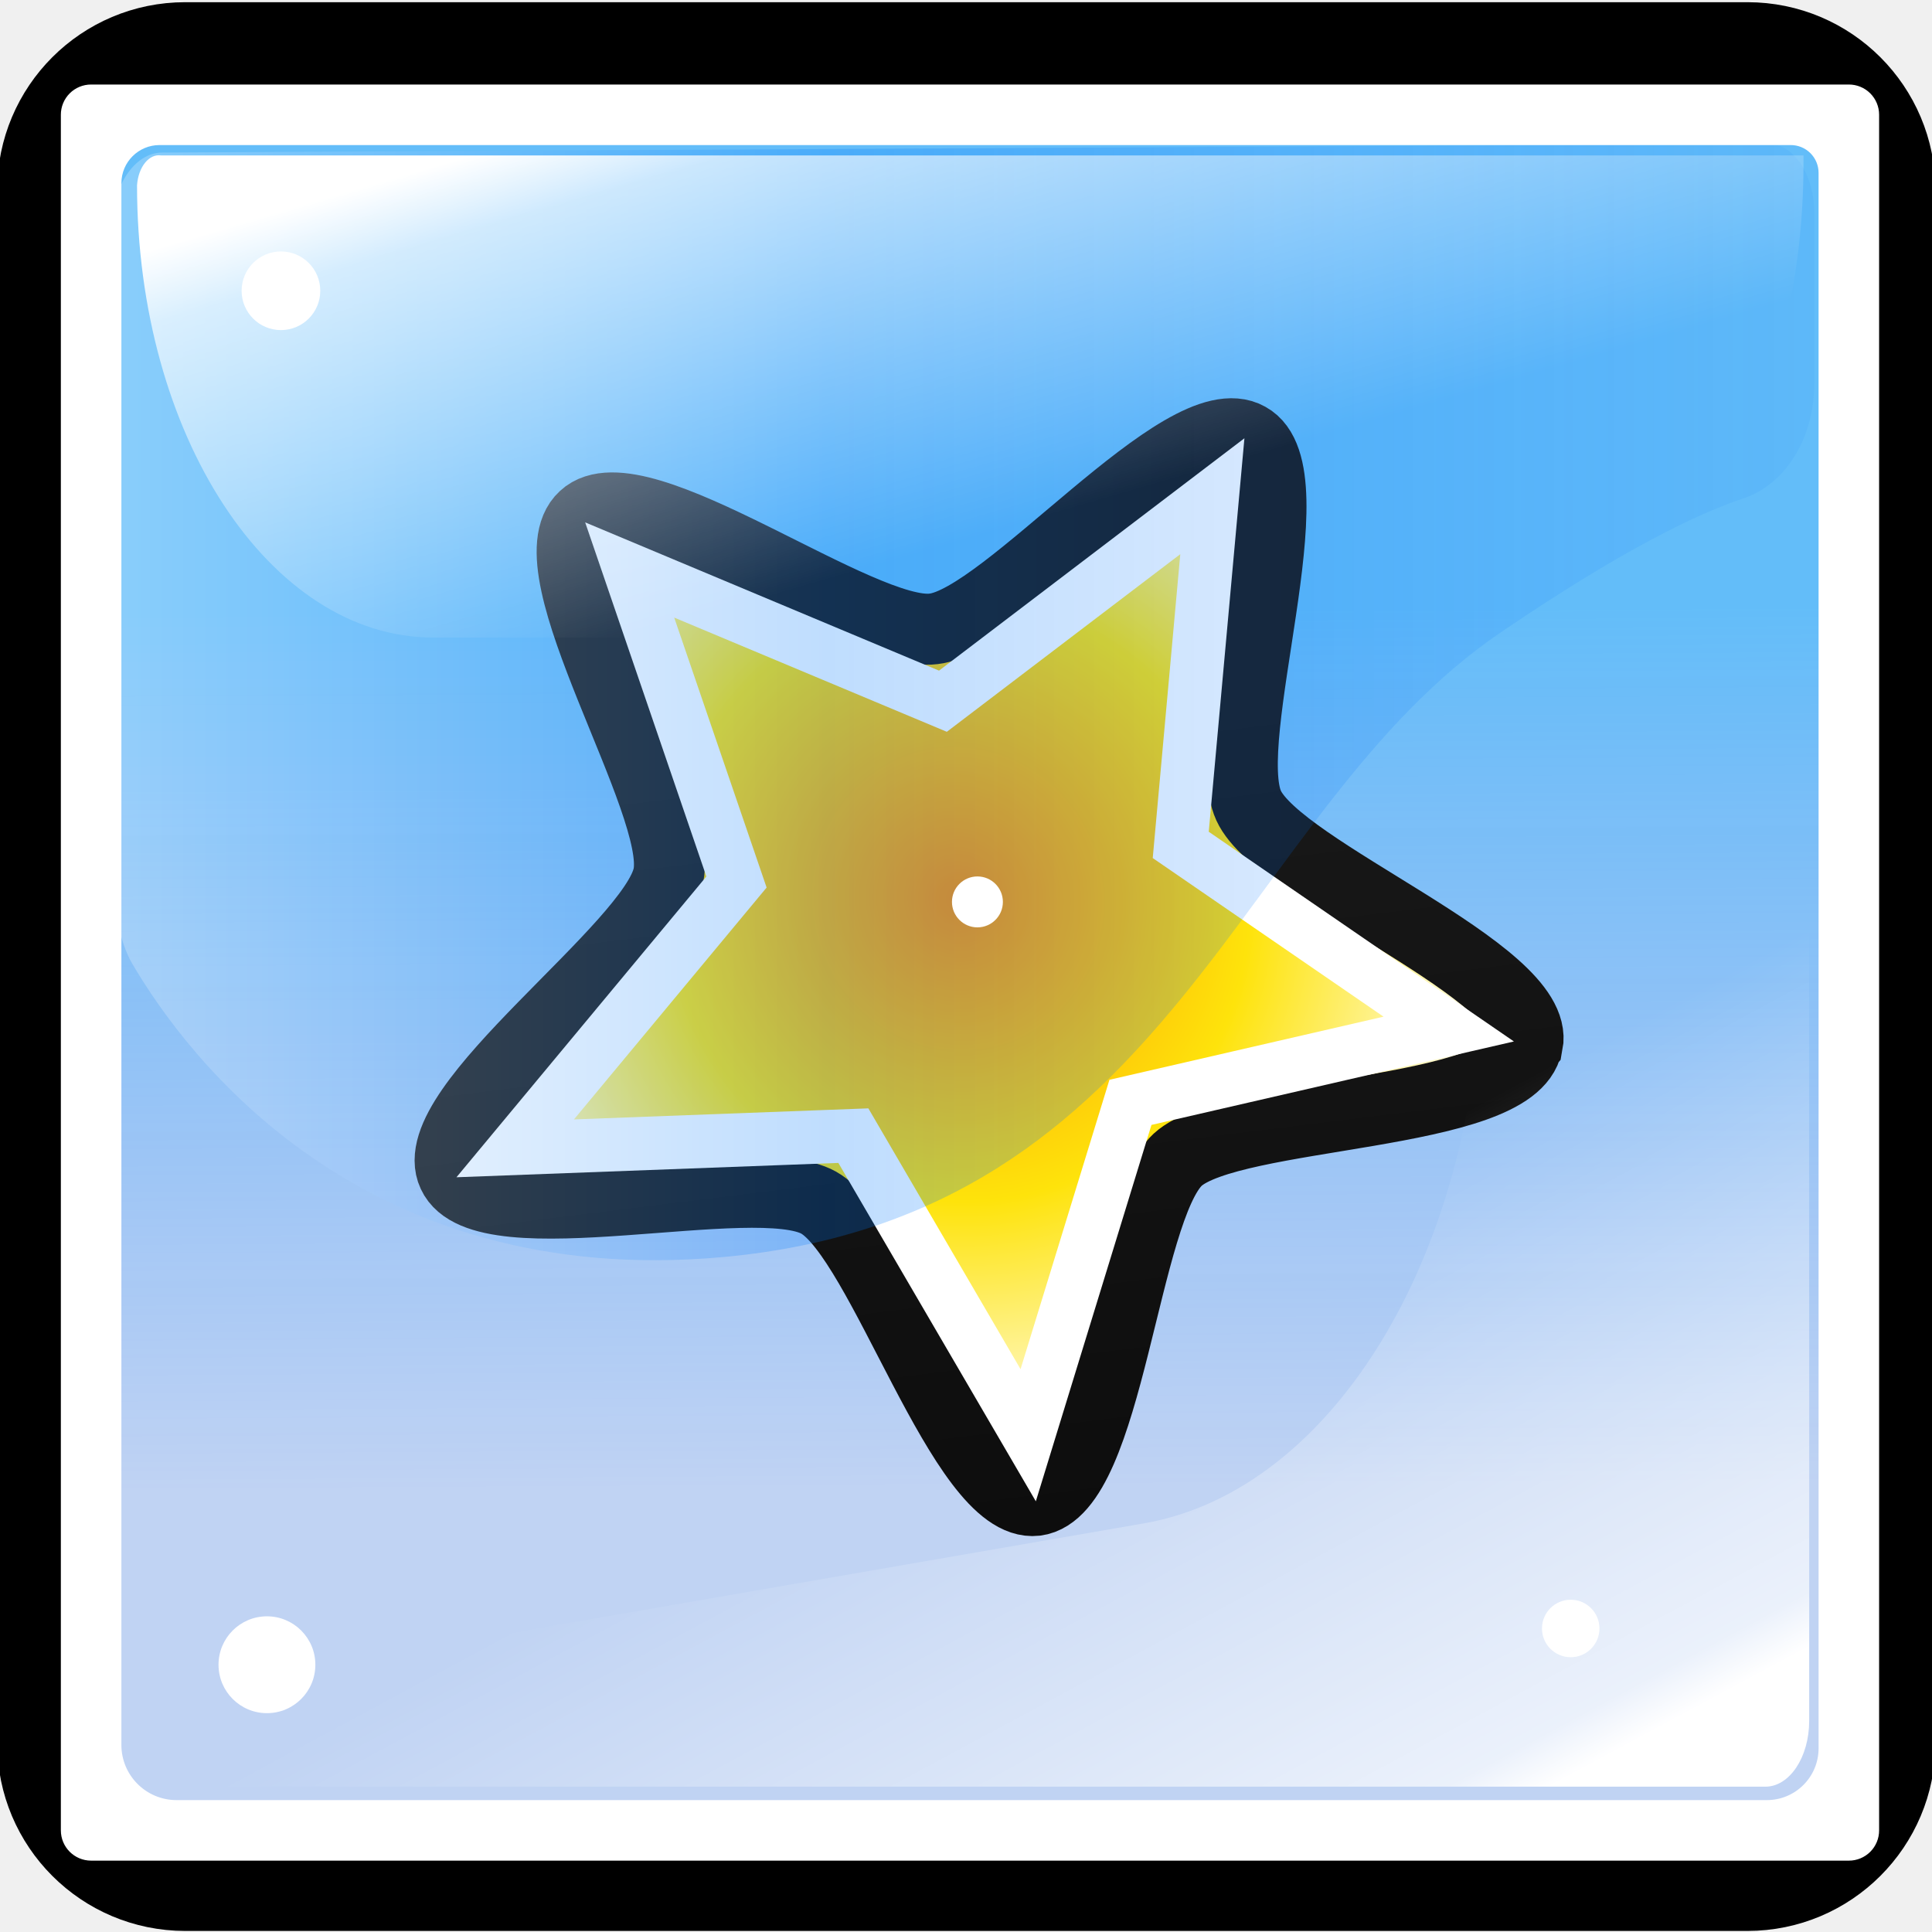
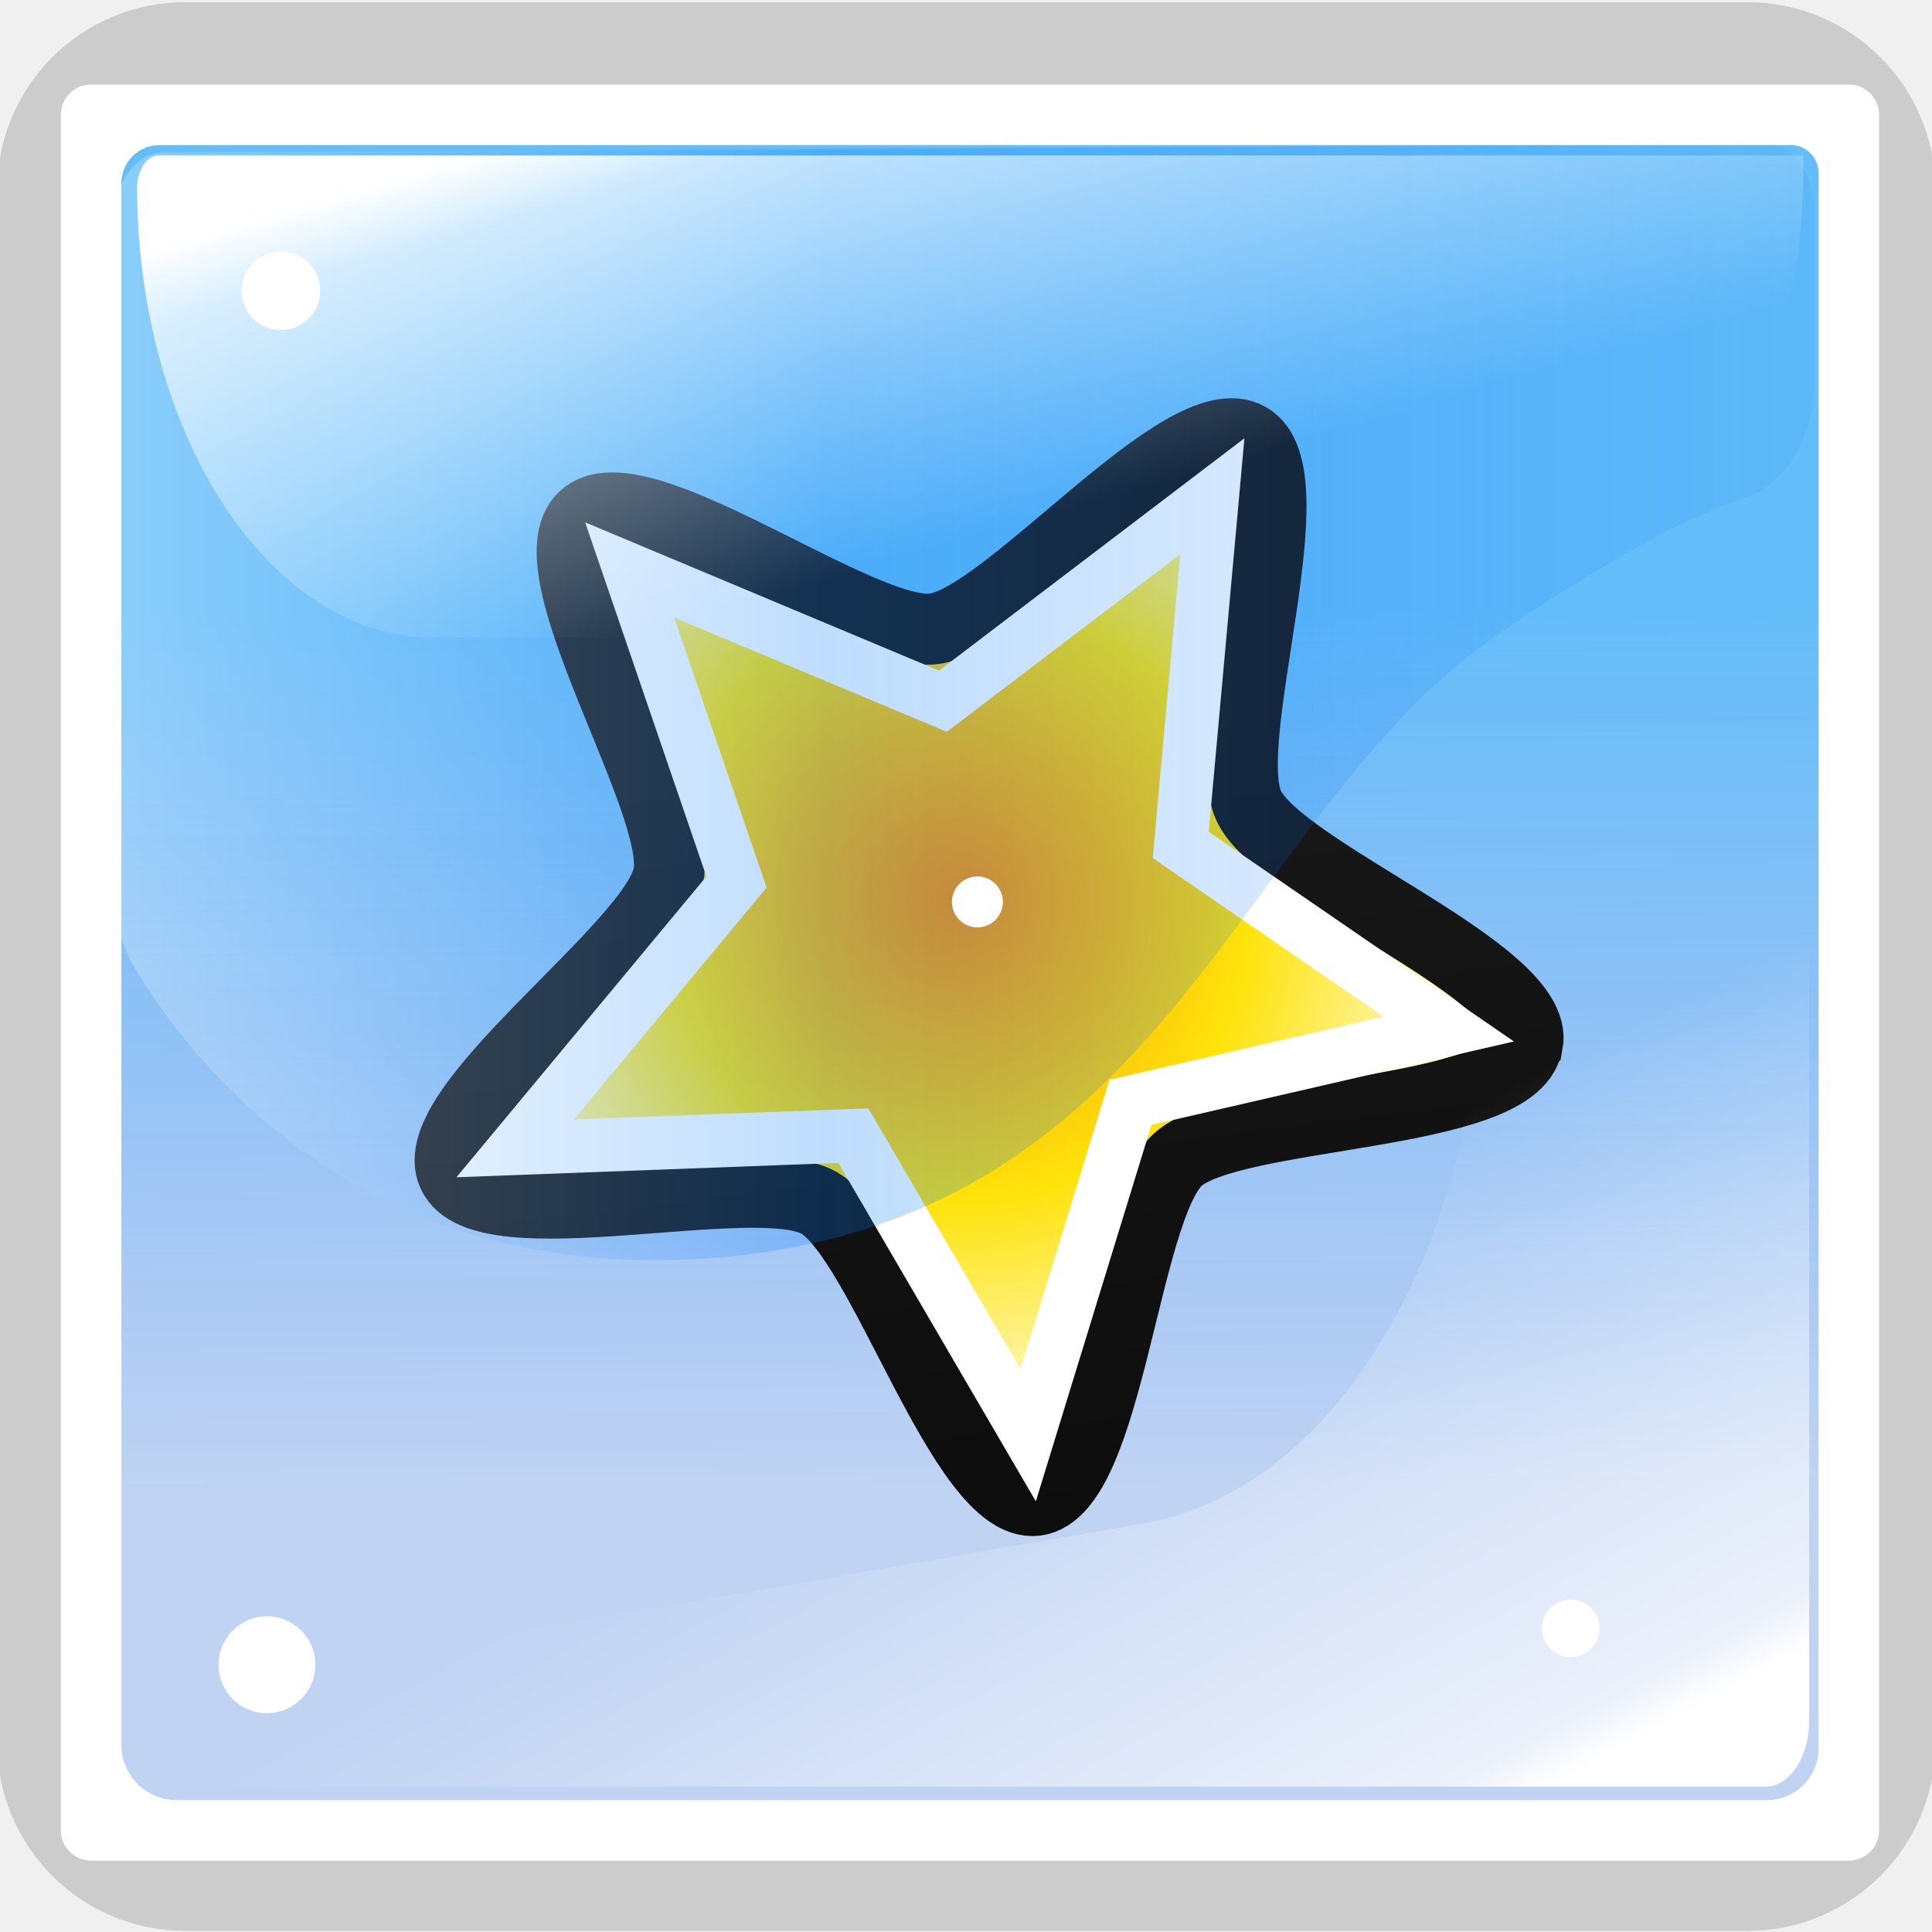
<svg xmlns="http://www.w3.org/2000/svg" xmlns:xlink="http://www.w3.org/1999/xlink" width="48" height="48">
  <defs>
    <linearGradient id="h">
      <stop offset="0" stop-color="#fff" />
      <stop offset=".42" stop-color="#0078fb" />
      <stop offset="1" stop-color="#0068fb" stop-opacity=".225" />
    </linearGradient>
    <linearGradient id="g">
      <stop offset=".096" stop-color="#fff" />
      <stop offset=".167" stop-color="#fff" stop-opacity=".68" />
      <stop offset="1" stop-color="#fff" stop-opacity="0" />
    </linearGradient>
    <linearGradient id="f">
      <stop offset=".098" stop-color="#fff" />
      <stop offset=".226" stop-color="#fff" stop-opacity=".692" />
      <stop offset=".652" stop-color="#fff" stop-opacity=".302" />
      <stop offset="1" stop-color="#fff" stop-opacity="0" />
    </linearGradient>
    <linearGradient id="c">
      <stop offset="0" stop-color="#059bff" stop-opacity=".885" />
      <stop offset="1" stop-color="#0562ff" stop-opacity=".302" />
    </linearGradient>
    <linearGradient id="b">
      <stop offset="0" stop-color="#191919" />
      <stop offset="1" stop-color="#0d0d0d" />
    </linearGradient>
    <linearGradient id="j">
      <stop offset="0" stop-color="#ff8f05" />
      <stop offset=".522" stop-color="#fee30b" />
      <stop offset="1" stop-color="#fff" />
    </linearGradient>
    <linearGradient xlink:href="#b" id="m" x1="5.83" x2="12.91" y1="6.7" y2="13.2" gradientUnits="userSpaceOnUse" />
    <linearGradient xlink:href="#c" id="k" x1="24.345" x2="24.401" y1="16.99" y2="31.545" gradientTransform="matrix(.99346 0 0 1.49262 .157 -10.13)" gradientUnits="userSpaceOnUse" />
    <linearGradient xlink:href="#f" id="r" x1="5.123" x2="6.882" y1="9.98" y2="19.22" gradientUnits="userSpaceOnUse" />
    <linearGradient xlink:href="#g" id="o" x1="44.361" x2="40.146" y1="36.189" y2="24.415" gradientUnits="userSpaceOnUse" />
    <linearGradient xlink:href="#h" id="n" x1="2.631" x2="45.217" y1="19.102" y2="19.102" gradientUnits="userSpaceOnUse" />
    <filter id="t" width="2.287" height="2.287" x="-.643" y="-.643" color-interpolation-filters="sRGB">
      <feGaussianBlur stdDeviation=".156" />
    </filter>
    <filter id="s" x="-.002" y="-.002" width="1.003" height="1.003" color-interpolation-filters="sRGB">
      <feGaussianBlur />
    </filter>
    <radialGradient xlink:href="#j" id="l" cx="7.18" cy="8.2" r="6.59" fx="7.18" fy="8.2" gradientTransform="matrix(.9 .5558 -.5314 .8606 5.08 -2.85)" gradientUnits="userSpaceOnUse" />
  </defs>
-   <rect width="45.579" height="45.342" x="1.219" y="1.343" ry="3.383" fill="url(#k)" fill-opacity=".676" stroke="#000" stroke-width="2.577" stroke-linecap="round" stroke-linejoin="round" paint-order="fill markers stroke" />
+   <rect width="45.579" height="45.342" x="1.219" y="1.343" ry="3.383" fill="url(#k)" fill-opacity=".676" stroke="#ccc" stroke-width="2.577" stroke-linecap="round" stroke-linejoin="round" paint-order="fill markers stroke" />
  <path fill="url(#l)" fill-rule="evenodd" stroke="url(#m)" stroke-width=".85" d="M13.51 5.1c.44.77-2.18 2.89-2.29 3.76-.1.88 1.95 3.55 1.36 4.2-.6.64-3.43-1.19-4.3-1.02-.86.17-2.76 2.95-3.56 2.58-.8-.36.07-3.62-.36-4.39S.69 8.51.8 7.63c.1-.87 3.47-1.05 4.06-1.7.6-.64.51-4.01 1.38-4.18.86-.18 2.07 2.97 2.87 3.34s3.97-.76 4.4 0z" enable-background="accumulate" overflow="visible" style="marker:none" transform="matrix(1.57498 1.34567 -1.34888 1.57992 23.54 -.285)" />
  <path fill="none" stroke="#fff" stroke-width="2.23" d="m43.15 26.6-13.29 3.06-4.27 13.9-7.3-12.51-14.12.53 9.24-11.12L8.95 7.43l13.08 5.48 11.25-8.56-1.32 14.56Z" enable-background="accumulate" overflow="visible" style="marker:none" transform="translate(10.319 9.74)scale(.595)" />
  <path d="M2.631 11.374V21.92c0 .453.21 1.123.512 1.46 1.39 1.553 5.751 5.35 14.786 4.81 11.314-.676 12.855-7.292 19.433-10.223 3.026-1.35 4.93-1.95 6.105-2.206.947-.206 1.75-.917 1.75-1.895V11.1a1.136 1.136 44.899 0 0-1.14-1.136l-40.183.141a1.267 1.267 134.899 0 0-1.263 1.268" transform="matrix(.99346 0 0 1.5173 .157 -11.542)" opacity=".25" fill="url(#n)" paint-order="fill markers stroke" />
  <path d="M45.462 22.338V35.74a1.096 1.096 135 0 1-1.096 1.095H2.94a.094.094 80.722 0 1-.03-.182l.35-.117a52 52 167.435 0 1 10.57-2.356l14.994-1.728a9.534 9.534 131.713 0 0 8.443-9.471v-.229a1.456 1.456 135.066 0 1 1.459-1.456l5.708.014a1.03 1.03 45.066 0 1 1.027 1.028" transform="matrix(.99346 0 0 1.49262 -.216 -10.591)" fill="url(#o)" paint-order="fill markers stroke" />
  <path d="M3.875 9.674h41.069v.139a7.755 7.755 135 0 1-7.756 7.755H10.676a7.407 7.407 45 0 1-7.407-7.407.55.55 141.248 0 1 .606-.487" transform="matrix(.99346 0 0 1.5173 .157 -10.816)" fill="url(#r)" paint-order="fill markers stroke" />
  <circle cx="24.25" cy="22.455" r=".291" fill="#fff" paint-order="fill markers stroke" filter="url(#s)" transform="translate(-28.435 -26.409)scale(2.17397)" style="mix-blend-mode:normal" />
  <circle cx="6.632" cy="41.36" r="1.203" fill="#fff" paint-order="fill markers stroke" />
  <circle cx="6.98" cy="7.224" r=".977" fill="#fff" paint-order="fill markers stroke" />
  <circle cx="39.024" cy="40.459" r=".714" fill="#fff" paint-order="fill markers stroke" />
  <circle cx="24.25" cy="22.455" r=".291" fill="#fff" paint-order="fill markers stroke" filter="url(#t)" />
  <path d="M2.264 2.1a.75.75 0 0 0-.752.752v42.623c0 .415.336.752.752.752h43.67a.75.75 0 0 0 .752-.752V2.852a.75.75 0 0 0-.752-.752Zm1.698 1.504H44.49a.69.69 45 0 1 .692.691v39.143a1.285 1.285 135 0 1-1.285 1.285H4.384a1.37 1.37 45 0 1-1.368-1.368V4.55a.947.947 135 0 1 .946-.946" style="-inkscape-stroke:none" color="#000" fill="#fff" paint-order="markers stroke fill" />
</svg>
